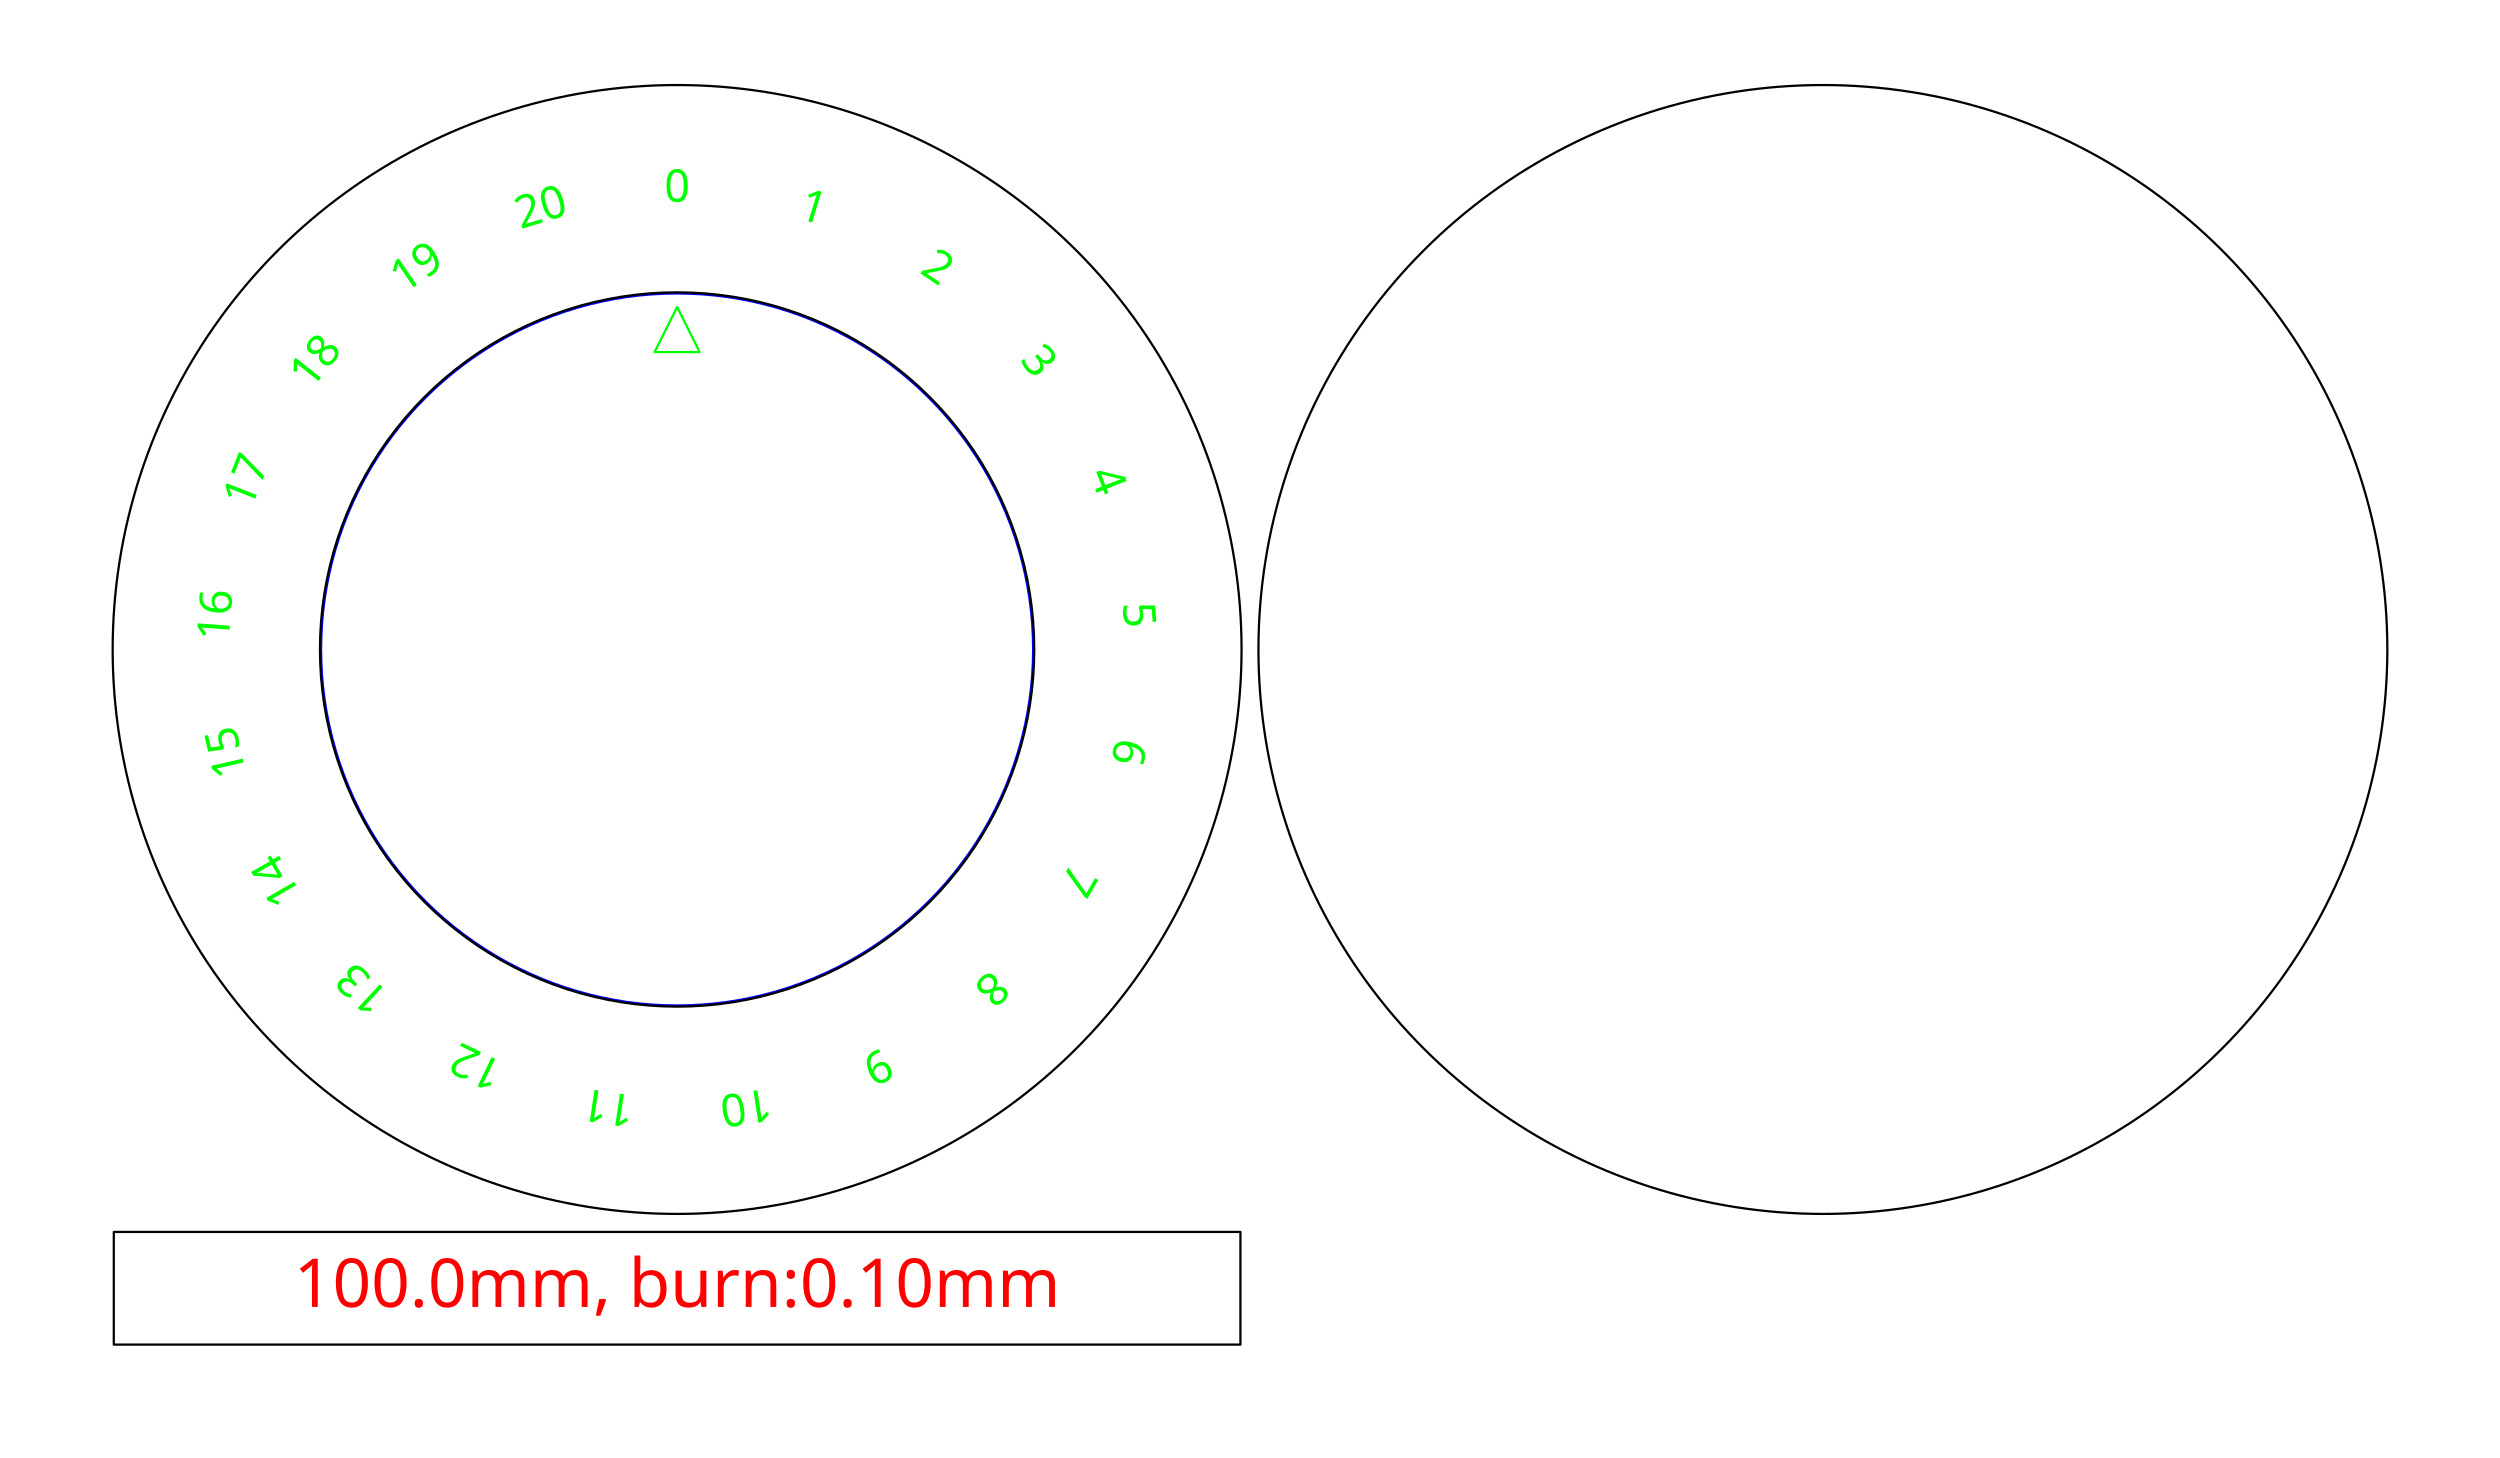
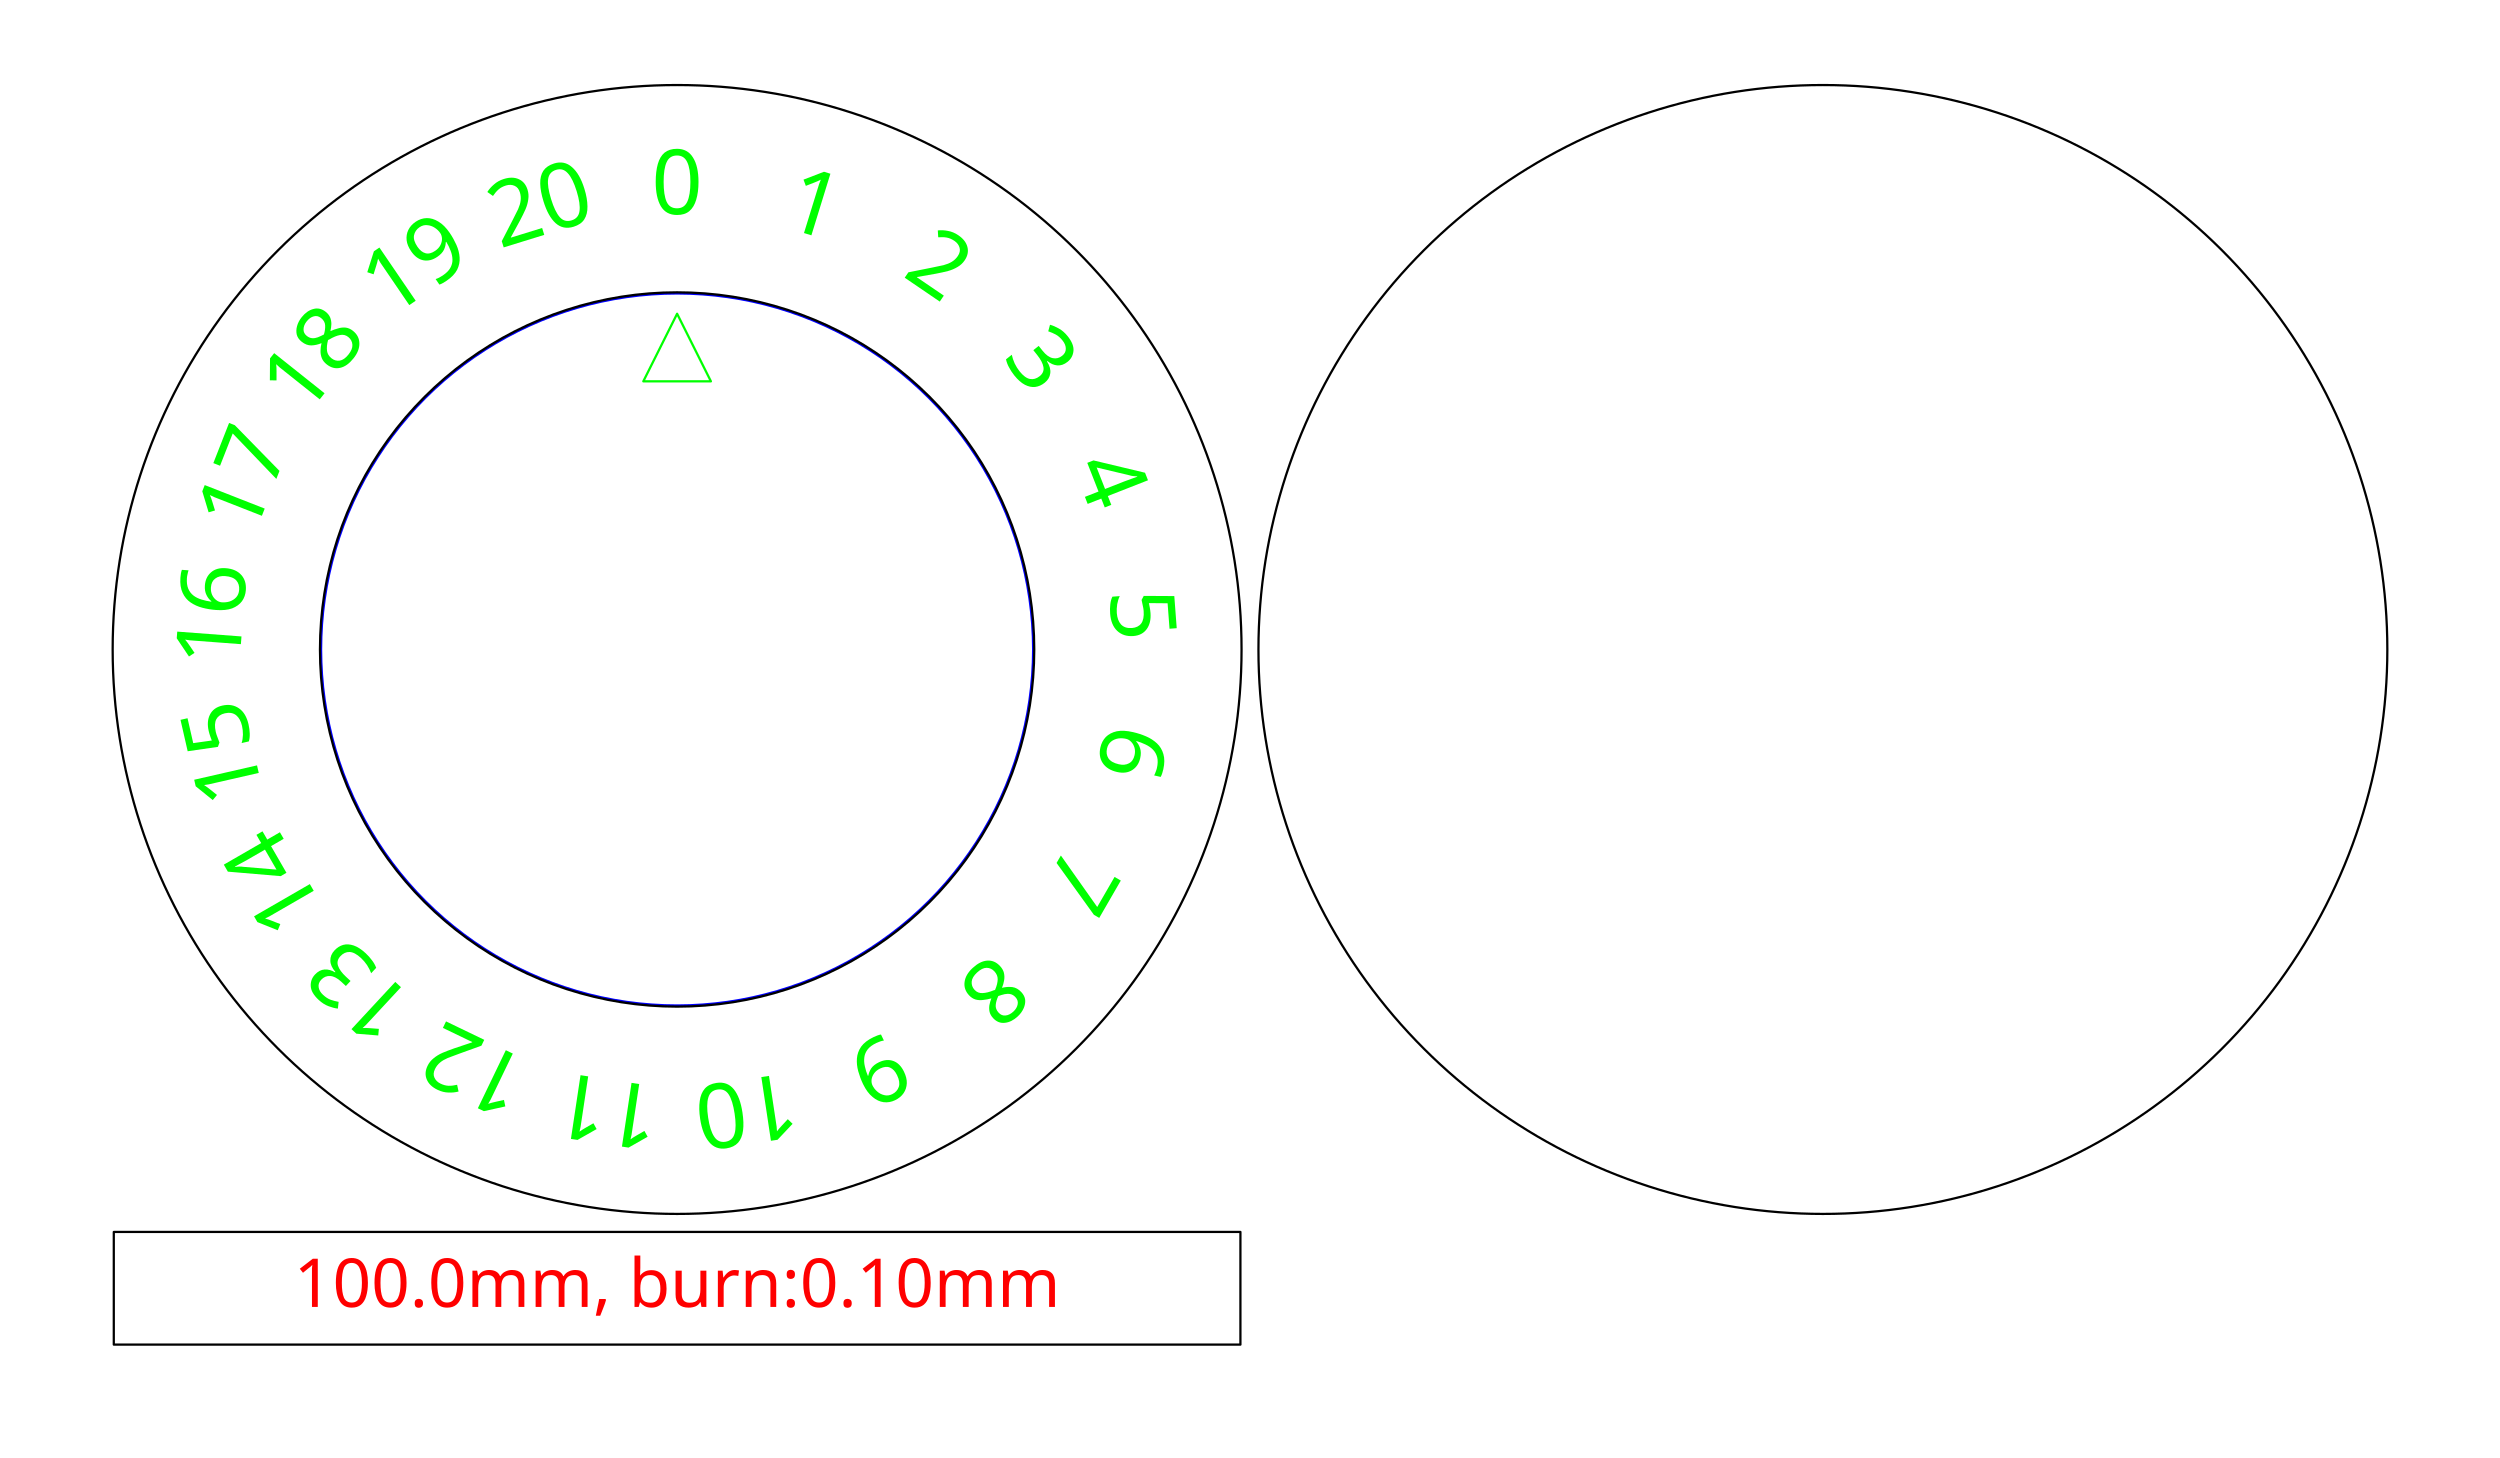
<svg xmlns="http://www.w3.org/2000/svg" height="129.35mm" viewBox="0.0 0.0 221.90 129.35" width="221.90mm">
  <g id="p-0" style="fill:none;stroke-linecap:round;stroke-linejoin:round;">
    <path d="M 10.100 119.348 H 110.100 V 109.348 H 10.100 V 119.348 Z" stroke="rgb(0,0,0)" stroke-width="0.20" />
    <text dominant-baseline="hanging" font-size="6px" style="font-family: sans-serif ; font-weight: normal; font-style: normal; fill: rgb(255,0,0)" text-anchor="middle" transform="matrix( 1.000 0.000 0.000 1.000 60.100 111.348 )">100.0mm, burn:0.10mm</text>
  </g>
  <g id="p-1" style="fill:none;stroke-linecap:round;stroke-linejoin:round;">
    <path d="M 110.200 57.648 C 110.200 47.068 106.851 36.759 100.632 28.200 C 94.413 19.640 85.644 13.269 75.582 10.000 C 65.519 6.731 54.681 6.731 44.618 10.000 C 34.556 13.269 25.787 19.640 19.568 28.200 C 13.349 36.759 10.000 47.068 10.000 57.648 C 10.000 68.228 13.349 78.537 19.568 87.096 C 25.787 95.655 34.556 102.026 44.618 105.296 C 54.681 108.565 65.519 108.565 75.582 105.296 C 85.644 102.026 94.413 95.655 100.632 87.096 C 106.851 78.537 110.200 68.228 110.200 57.648 Z" stroke="rgb(0,0,0)" stroke-width="0.20" />
    <path d="M 91.700 57.648 C 91.700 63.706 89.959 69.636 86.684 74.732 C 83.408 79.828 78.738 83.876 73.227 86.392 C 67.717 88.909 61.599 89.788 55.603 88.926 C 49.607 88.064 43.985 85.497 39.406 81.530 C 34.828 77.563 31.487 72.363 29.780 66.551 C 28.073 60.738 28.073 54.558 29.780 48.745 C 31.487 42.933 34.828 37.733 39.406 33.766 C 43.985 29.799 49.607 27.232 55.603 26.370 C 61.599 25.507 67.717 26.387 73.227 28.904 C 78.738 31.420 83.408 35.467 86.684 40.564 C 89.959 45.660 91.700 51.590 91.700 57.648 Z" stroke="rgb(0,0,255)" stroke-width="0.20" />
-     <text dominant-baseline="hanging" font-size="4.0px" style="font-family: sans-serif ; font-weight: normal; font-style: normal; fill: rgb(0,255,0)" text-anchor="middle" transform="matrix( 1.000 0.000 0.000 1.000 60.100 14.798 )">0</text>
-     <text dominant-baseline="hanging" font-size="4.0px" style="font-family: sans-serif ; font-weight: normal; font-style: normal; fill: rgb(0,255,0)" text-anchor="middle" transform="matrix( 0.956 0.295 -0.295 0.956 72.730 16.702 )">1</text>
-     <text dominant-baseline="hanging" font-size="4.0px" style="font-family: sans-serif ; font-weight: normal; font-style: normal; fill: rgb(0,255,0)" text-anchor="middle" transform="matrix( 0.826 0.563 -0.563 0.826 84.238 22.244 )">2</text>
-     <text dominant-baseline="hanging" font-size="4.0px" style="font-family: sans-serif ; font-weight: normal; font-style: normal; fill: rgb(0,255,0)" text-anchor="middle" transform="matrix( 0.623 0.782 -0.782 0.623 93.601 30.931 )">3</text>
-     <text dominant-baseline="hanging" font-size="4.0px" style="font-family: sans-serif ; font-weight: normal; font-style: normal; fill: rgb(0,255,0)" text-anchor="middle" transform="matrix( 0.365 0.931 -0.931 0.365 99.988 41.993 )">4</text>
-     <text dominant-baseline="hanging" font-size="4.0px" style="font-family: sans-serif ; font-weight: normal; font-style: normal; fill: rgb(0,255,0)" text-anchor="middle" transform="matrix( 0.075 0.997 -0.997 0.075 102.830 54.446 )">5</text>
-     <text dominant-baseline="hanging" font-size="4.0px" style="font-family: sans-serif ; font-weight: normal; font-style: normal; fill: rgb(0,255,0)" text-anchor="middle" transform="matrix( -0.223 0.975 -0.975 -0.223 101.876 67.183 )">6</text>
-     <text dominant-baseline="hanging" font-size="4.0px" style="font-family: sans-serif ; font-weight: normal; font-style: normal; fill: rgb(0,255,0)" text-anchor="middle" transform="matrix( -0.500 0.866 -0.866 -0.500 97.209 79.073 )">7</text>
-     <text dominant-baseline="hanging" font-size="4.0px" style="font-family: sans-serif ; font-weight: normal; font-style: normal; fill: rgb(0,255,0)" text-anchor="middle" transform="matrix( -0.733 0.680 -0.680 -0.733 89.245 89.059 )">8</text>
-     <text dominant-baseline="hanging" font-size="4.0px" style="font-family: sans-serif ; font-weight: normal; font-style: normal; fill: rgb(0,255,0)" text-anchor="middle" transform="matrix( -0.901 0.434 -0.434 -0.901 78.692 96.254 )">9</text>
-     <text dominant-baseline="hanging" font-size="4.0px" style="font-family: sans-serif ; font-weight: normal; font-style: normal; fill: rgb(0,255,0)" text-anchor="middle" transform="matrix( -0.989 0.149 -0.149 -0.989 66.486 100.019 )">10</text>
-     <text dominant-baseline="hanging" font-size="4.0px" style="font-family: sans-serif ; font-weight: normal; font-style: normal; fill: rgb(0,255,0)" text-anchor="middle" transform="matrix( -0.989 -0.149 0.149 -0.989 53.714 100.019 )">11</text>
-     <text dominant-baseline="hanging" font-size="4.0px" style="font-family: sans-serif ; font-weight: normal; font-style: normal; fill: rgb(0,255,0)" text-anchor="middle" transform="matrix( -0.901 -0.434 0.434 -0.901 41.508 96.254 )">12</text>
-     <text dominant-baseline="hanging" font-size="4.0px" style="font-family: sans-serif ; font-weight: normal; font-style: normal; fill: rgb(0,255,0)" text-anchor="middle" transform="matrix( -0.733 -0.680 0.680 -0.733 30.955 89.059 )">13</text>
-     <text dominant-baseline="hanging" font-size="4.0px" style="font-family: sans-serif ; font-weight: normal; font-style: normal; fill: rgb(0,255,0)" text-anchor="middle" transform="matrix( -0.500 -0.866 0.866 -0.500 22.991 79.073 )">14</text>
-     <text dominant-baseline="hanging" font-size="4.0px" style="font-family: sans-serif ; font-weight: normal; font-style: normal; fill: rgb(0,255,0)" text-anchor="middle" transform="matrix( -0.223 -0.975 0.975 -0.223 18.324 67.183 )">15</text>
-     <text dominant-baseline="hanging" font-size="4.0px" style="font-family: sans-serif ; font-weight: normal; font-style: normal; fill: rgb(0,255,0)" text-anchor="middle" transform="matrix( 0.075 -0.997 0.997 0.075 17.370 54.446 )">16</text>
-     <text dominant-baseline="hanging" font-size="4.0px" style="font-family: sans-serif ; font-weight: normal; font-style: normal; fill: rgb(0,255,0)" text-anchor="middle" transform="matrix( 0.365 -0.931 0.931 0.365 20.212 41.993 )">17</text>
-     <text dominant-baseline="hanging" font-size="4.0px" style="font-family: sans-serif ; font-weight: normal; font-style: normal; fill: rgb(0,255,0)" text-anchor="middle" transform="matrix( 0.623 -0.782 0.782 0.623 26.599 30.931 )">18</text>
-     <text dominant-baseline="hanging" font-size="4.0px" style="font-family: sans-serif ; font-weight: normal; font-style: normal; fill: rgb(0,255,0)" text-anchor="middle" transform="matrix( 0.826 -0.563 0.563 0.826 35.962 22.244 )">19</text>
-     <text dominant-baseline="hanging" font-size="4.0px" style="font-family: sans-serif ; font-weight: normal; font-style: normal; fill: rgb(0,255,0)" text-anchor="middle" transform="matrix( 0.956 -0.295 0.295 0.956 47.470 16.702 )">20</text>
+     <text dominant-baseline="hanging" font-size="8.0px" style="font-family: sans-serif ; font-weight: normal; font-style: normal; fill: rgb(0,255,0)" text-anchor="middle" transform="matrix( 1.000 0.000 0.000 1.000 60.100 12.798 )">0</text>
+     <text dominant-baseline="hanging" font-size="8.0px" style="font-family: sans-serif ; font-weight: normal; font-style: normal; fill: rgb(0,255,0)" text-anchor="middle" transform="matrix( 0.956 0.295 -0.295 0.956 73.320 14.790 )">1</text>
+     <text dominant-baseline="hanging" font-size="8.0px" style="font-family: sans-serif ; font-weight: normal; font-style: normal; fill: rgb(0,255,0)" text-anchor="middle" transform="matrix( 0.826 0.563 -0.563 0.826 85.365 20.591 )">2</text>
+     <text dominant-baseline="hanging" font-size="8.0px" style="font-family: sans-serif ; font-weight: normal; font-style: normal; fill: rgb(0,255,0)" text-anchor="middle" transform="matrix( 0.623 0.782 -0.782 0.623 95.165 29.684 )">3</text>
+     <text dominant-baseline="hanging" font-size="8.0px" style="font-family: sans-serif ; font-weight: normal; font-style: normal; fill: rgb(0,255,0)" text-anchor="middle" transform="matrix( 0.365 0.931 -0.931 0.365 101.850 41.262 )">4</text>
+     <text dominant-baseline="hanging" font-size="8.0px" style="font-family: sans-serif ; font-weight: normal; font-style: normal; fill: rgb(0,255,0)" text-anchor="middle" transform="matrix( 0.075 0.997 -0.997 0.075 104.825 54.296 )">5</text>
+     <text dominant-baseline="hanging" font-size="8.0px" style="font-family: sans-serif ; font-weight: normal; font-style: normal; fill: rgb(0,255,0)" text-anchor="middle" transform="matrix( -0.223 0.975 -0.975 -0.223 103.826 67.628 )">6</text>
+     <text dominant-baseline="hanging" font-size="8.0px" style="font-family: sans-serif ; font-weight: normal; font-style: normal; fill: rgb(0,255,0)" text-anchor="middle" transform="matrix( -0.500 0.866 -0.866 -0.500 98.941 80.073 )">7</text>
+     <text dominant-baseline="hanging" font-size="8.0px" style="font-family: sans-serif ; font-weight: normal; font-style: normal; fill: rgb(0,255,0)" text-anchor="middle" transform="matrix( -0.733 0.680 -0.680 -0.733 90.606 90.525 )">8</text>
+     <text dominant-baseline="hanging" font-size="8.0px" style="font-family: sans-serif ; font-weight: normal; font-style: normal; fill: rgb(0,255,0)" text-anchor="middle" transform="matrix( -0.901 0.434 -0.434 -0.901 79.560 98.056 )">9</text>
+     <text dominant-baseline="hanging" font-size="8.0px" style="font-family: sans-serif ; font-weight: normal; font-style: normal; fill: rgb(0,255,0)" text-anchor="middle" transform="matrix( -0.989 0.149 -0.149 -0.989 66.785 101.997 )">10</text>
+     <text dominant-baseline="hanging" font-size="8.0px" style="font-family: sans-serif ; font-weight: normal; font-style: normal; fill: rgb(0,255,0)" text-anchor="middle" transform="matrix( -0.989 -0.149 0.149 -0.989 53.415 101.997 )">11</text>
+     <text dominant-baseline="hanging" font-size="8.0px" style="font-family: sans-serif ; font-weight: normal; font-style: normal; fill: rgb(0,255,0)" text-anchor="middle" transform="matrix( -0.901 -0.434 0.434 -0.901 40.640 98.056 )">12</text>
+     <text dominant-baseline="hanging" font-size="8.0px" style="font-family: sans-serif ; font-weight: normal; font-style: normal; fill: rgb(0,255,0)" text-anchor="middle" transform="matrix( -0.733 -0.680 0.680 -0.733 29.594 90.525 )">13</text>
+     <text dominant-baseline="hanging" font-size="8.0px" style="font-family: sans-serif ; font-weight: normal; font-style: normal; fill: rgb(0,255,0)" text-anchor="middle" transform="matrix( -0.500 -0.866 0.866 -0.500 21.259 80.073 )">14</text>
+     <text dominant-baseline="hanging" font-size="8.0px" style="font-family: sans-serif ; font-weight: normal; font-style: normal; fill: rgb(0,255,0)" text-anchor="middle" transform="matrix( -0.223 -0.975 0.975 -0.223 16.374 67.628 )">15</text>
+     <text dominant-baseline="hanging" font-size="8.0px" style="font-family: sans-serif ; font-weight: normal; font-style: normal; fill: rgb(0,255,0)" text-anchor="middle" transform="matrix( 0.075 -0.997 0.997 0.075 15.375 54.296 )">16</text>
+     <text dominant-baseline="hanging" font-size="8.0px" style="font-family: sans-serif ; font-weight: normal; font-style: normal; fill: rgb(0,255,0)" text-anchor="middle" transform="matrix( 0.365 -0.931 0.931 0.365 18.350 41.262 )">17</text>
+     <text dominant-baseline="hanging" font-size="8.0px" style="font-family: sans-serif ; font-weight: normal; font-style: normal; fill: rgb(0,255,0)" text-anchor="middle" transform="matrix( 0.623 -0.782 0.782 0.623 25.035 29.684 )">18</text>
+     <text dominant-baseline="hanging" font-size="8.0px" style="font-family: sans-serif ; font-weight: normal; font-style: normal; fill: rgb(0,255,0)" text-anchor="middle" transform="matrix( 0.826 -0.563 0.563 0.826 34.835 20.591 )">19</text>
+     <text dominant-baseline="hanging" font-size="8.0px" style="font-family: sans-serif ; font-weight: normal; font-style: normal; fill: rgb(0,255,0)" text-anchor="middle" transform="matrix( 0.956 -0.295 0.295 0.956 46.880 14.790 )">20</text>
    <path d="M 91.800 57.648 C 91.800 50.954 89.681 44.431 85.746 39.015 C 81.811 33.599 76.263 29.568 69.896 27.499 C 63.529 25.431 56.671 25.431 50.304 27.499 C 43.937 29.568 38.389 33.599 34.454 39.015 C 30.519 44.431 28.400 50.954 28.400 57.648 C 28.400 64.342 30.519 70.865 34.454 76.281 C 38.389 81.697 43.937 85.728 50.304 87.796 C 56.671 89.865 63.529 89.865 69.896 87.796 C 76.263 85.728 81.811 81.697 85.746 76.281 C 89.681 70.865 91.800 64.342 91.800 57.648 Z" stroke="rgb(0,0,0)" stroke-width="0.20" />
-     <path d="M 60.100 27.248 L 62.100 31.248 H 58.100 L 60.100 27.248 Z" stroke="rgb(0,255,0)" stroke-width="0.20" />
+     <path d="M 60.100 27.848 L 63.100 33.848 H 57.100 L 60.100 27.848 Z" stroke="rgb(0,255,0)" stroke-width="0.20" />
    <path d="M 211.900 57.648 C 211.900 47.068 208.551 36.759 202.332 28.200 C 196.113 19.640 187.344 13.269 177.282 10.000 C 167.219 6.731 156.381 6.731 146.318 10.000 C 136.256 13.269 127.487 19.640 121.268 28.200 C 115.049 36.759 111.700 47.068 111.700 57.648 C 111.700 68.228 115.049 78.537 121.268 87.096 C 127.487 95.655 136.256 102.026 146.318 105.296 C 156.381 108.565 167.219 108.565 177.282 105.296 C 187.344 102.026 196.113 95.655 202.332 87.096 C 208.551 78.537 211.900 68.228 211.900 57.648 Z" stroke="rgb(0,0,0)" stroke-width="0.20" />
  </g>
</svg>
